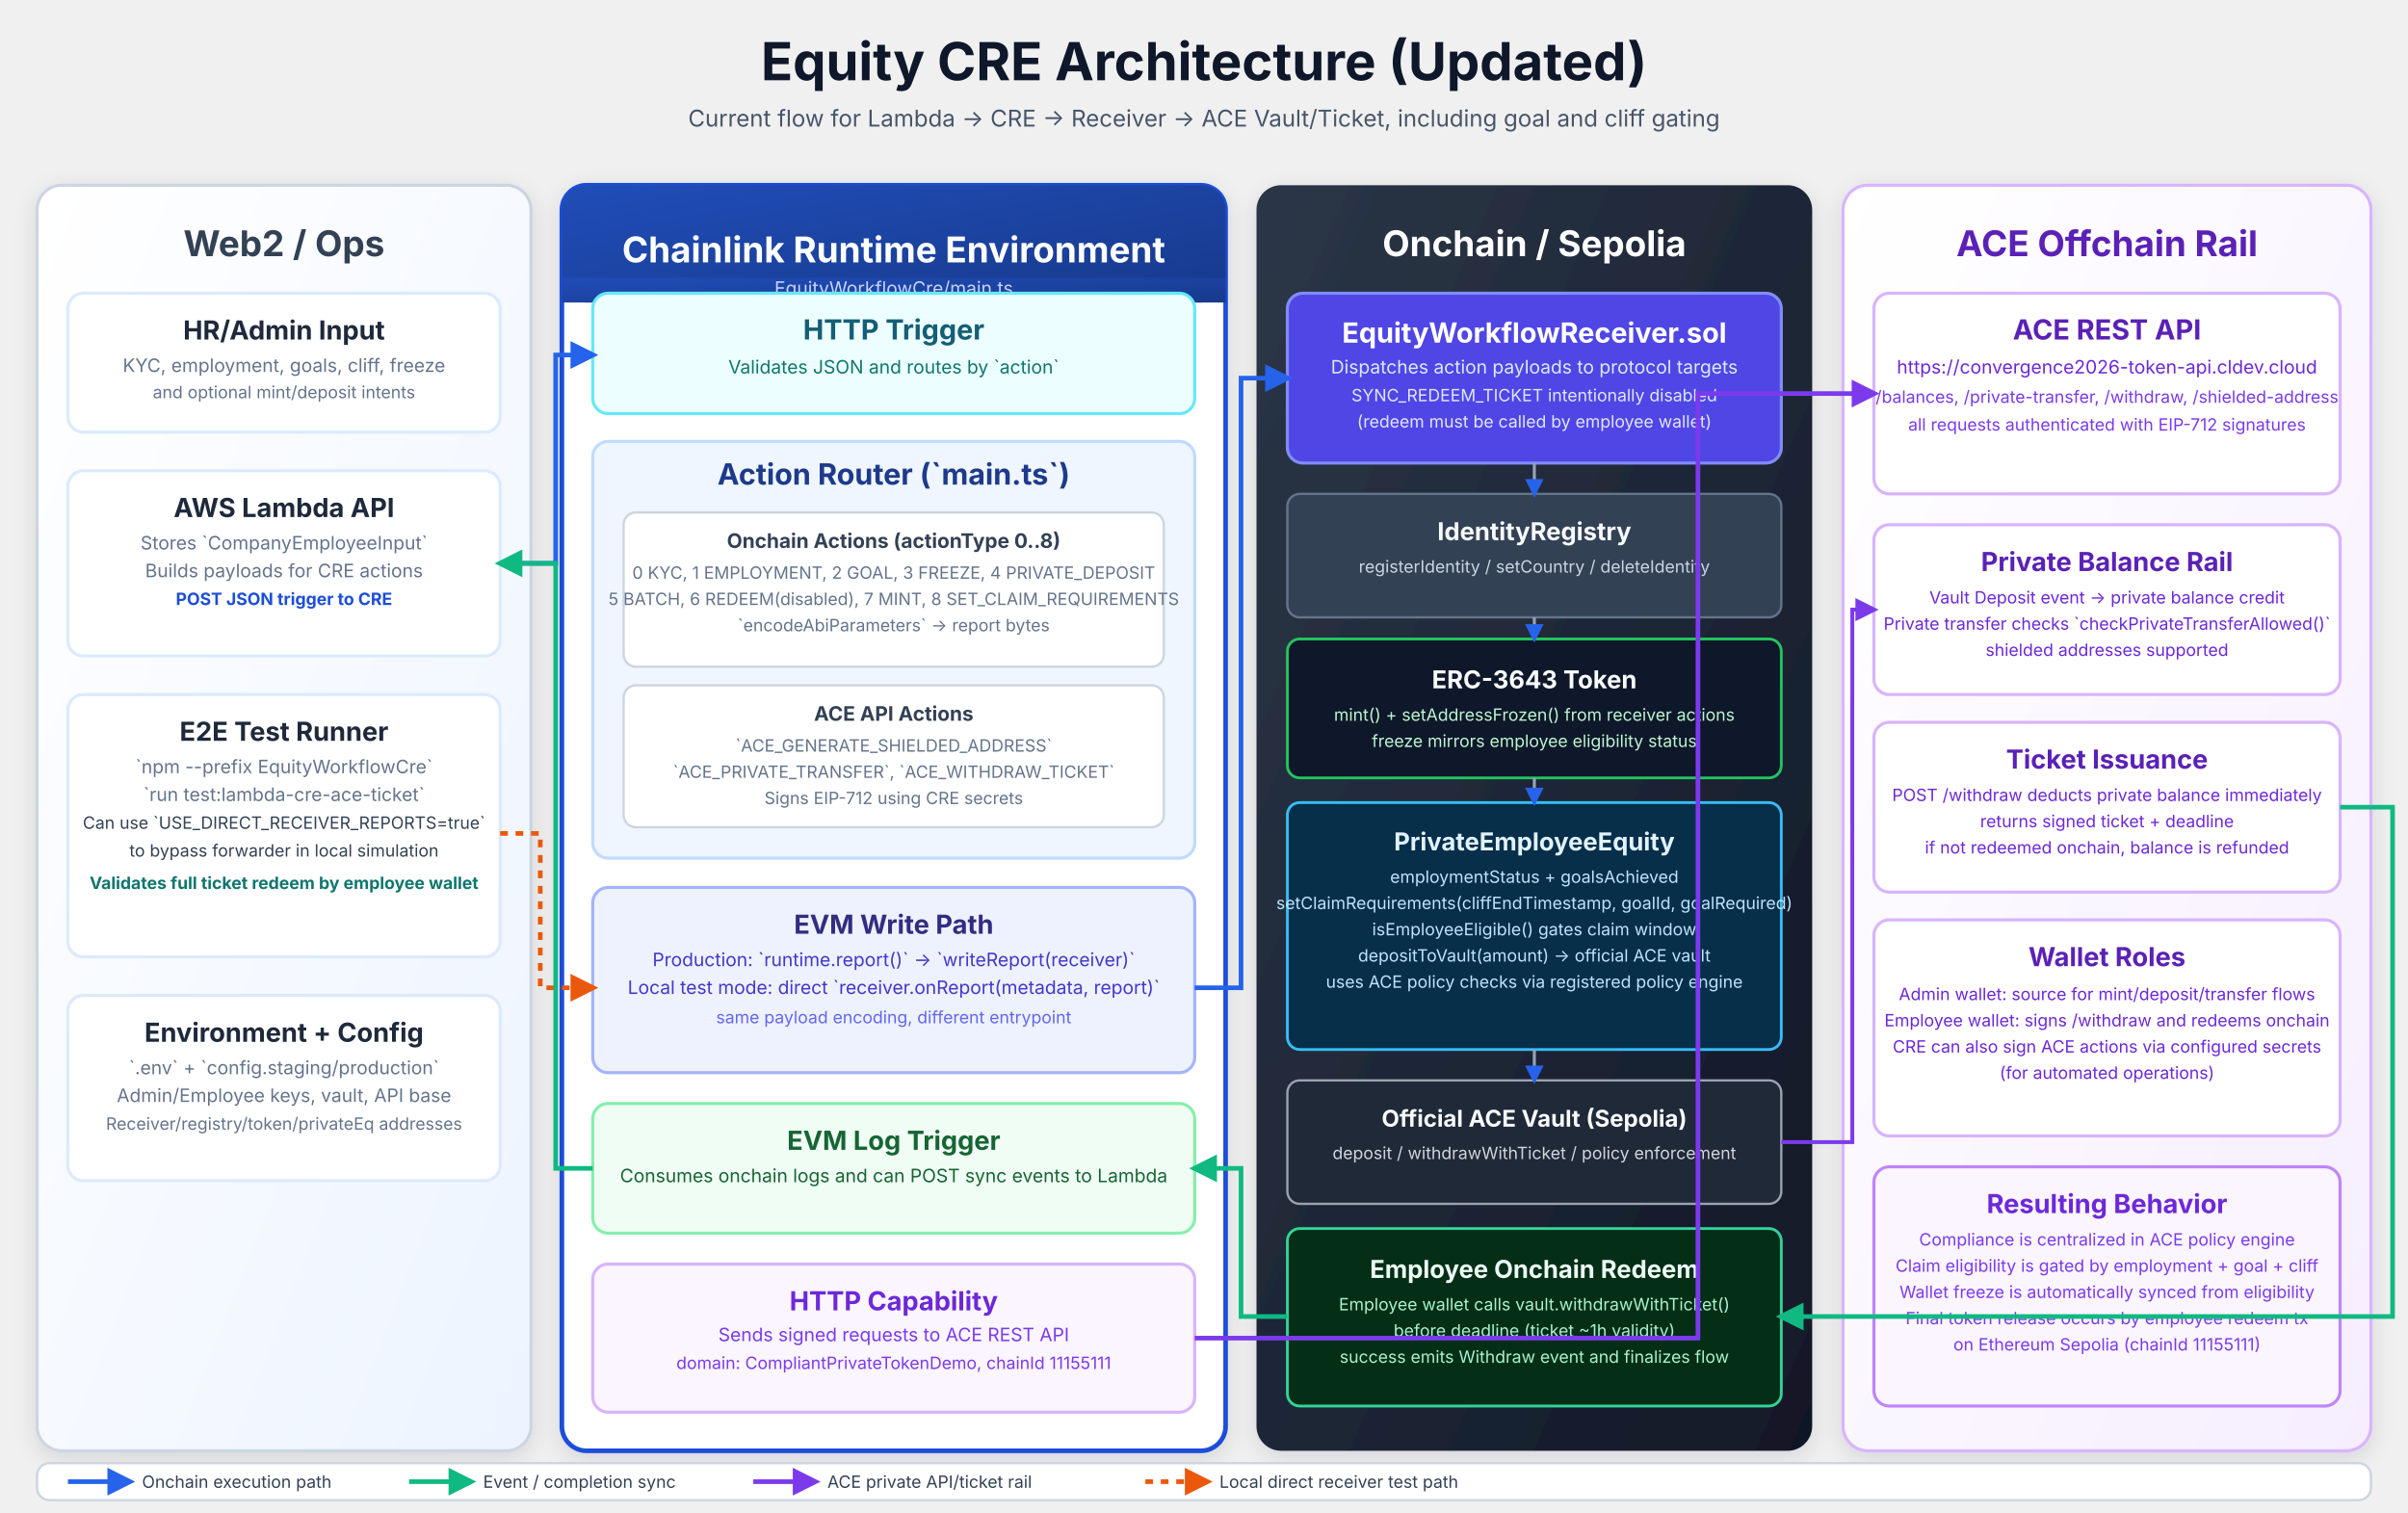
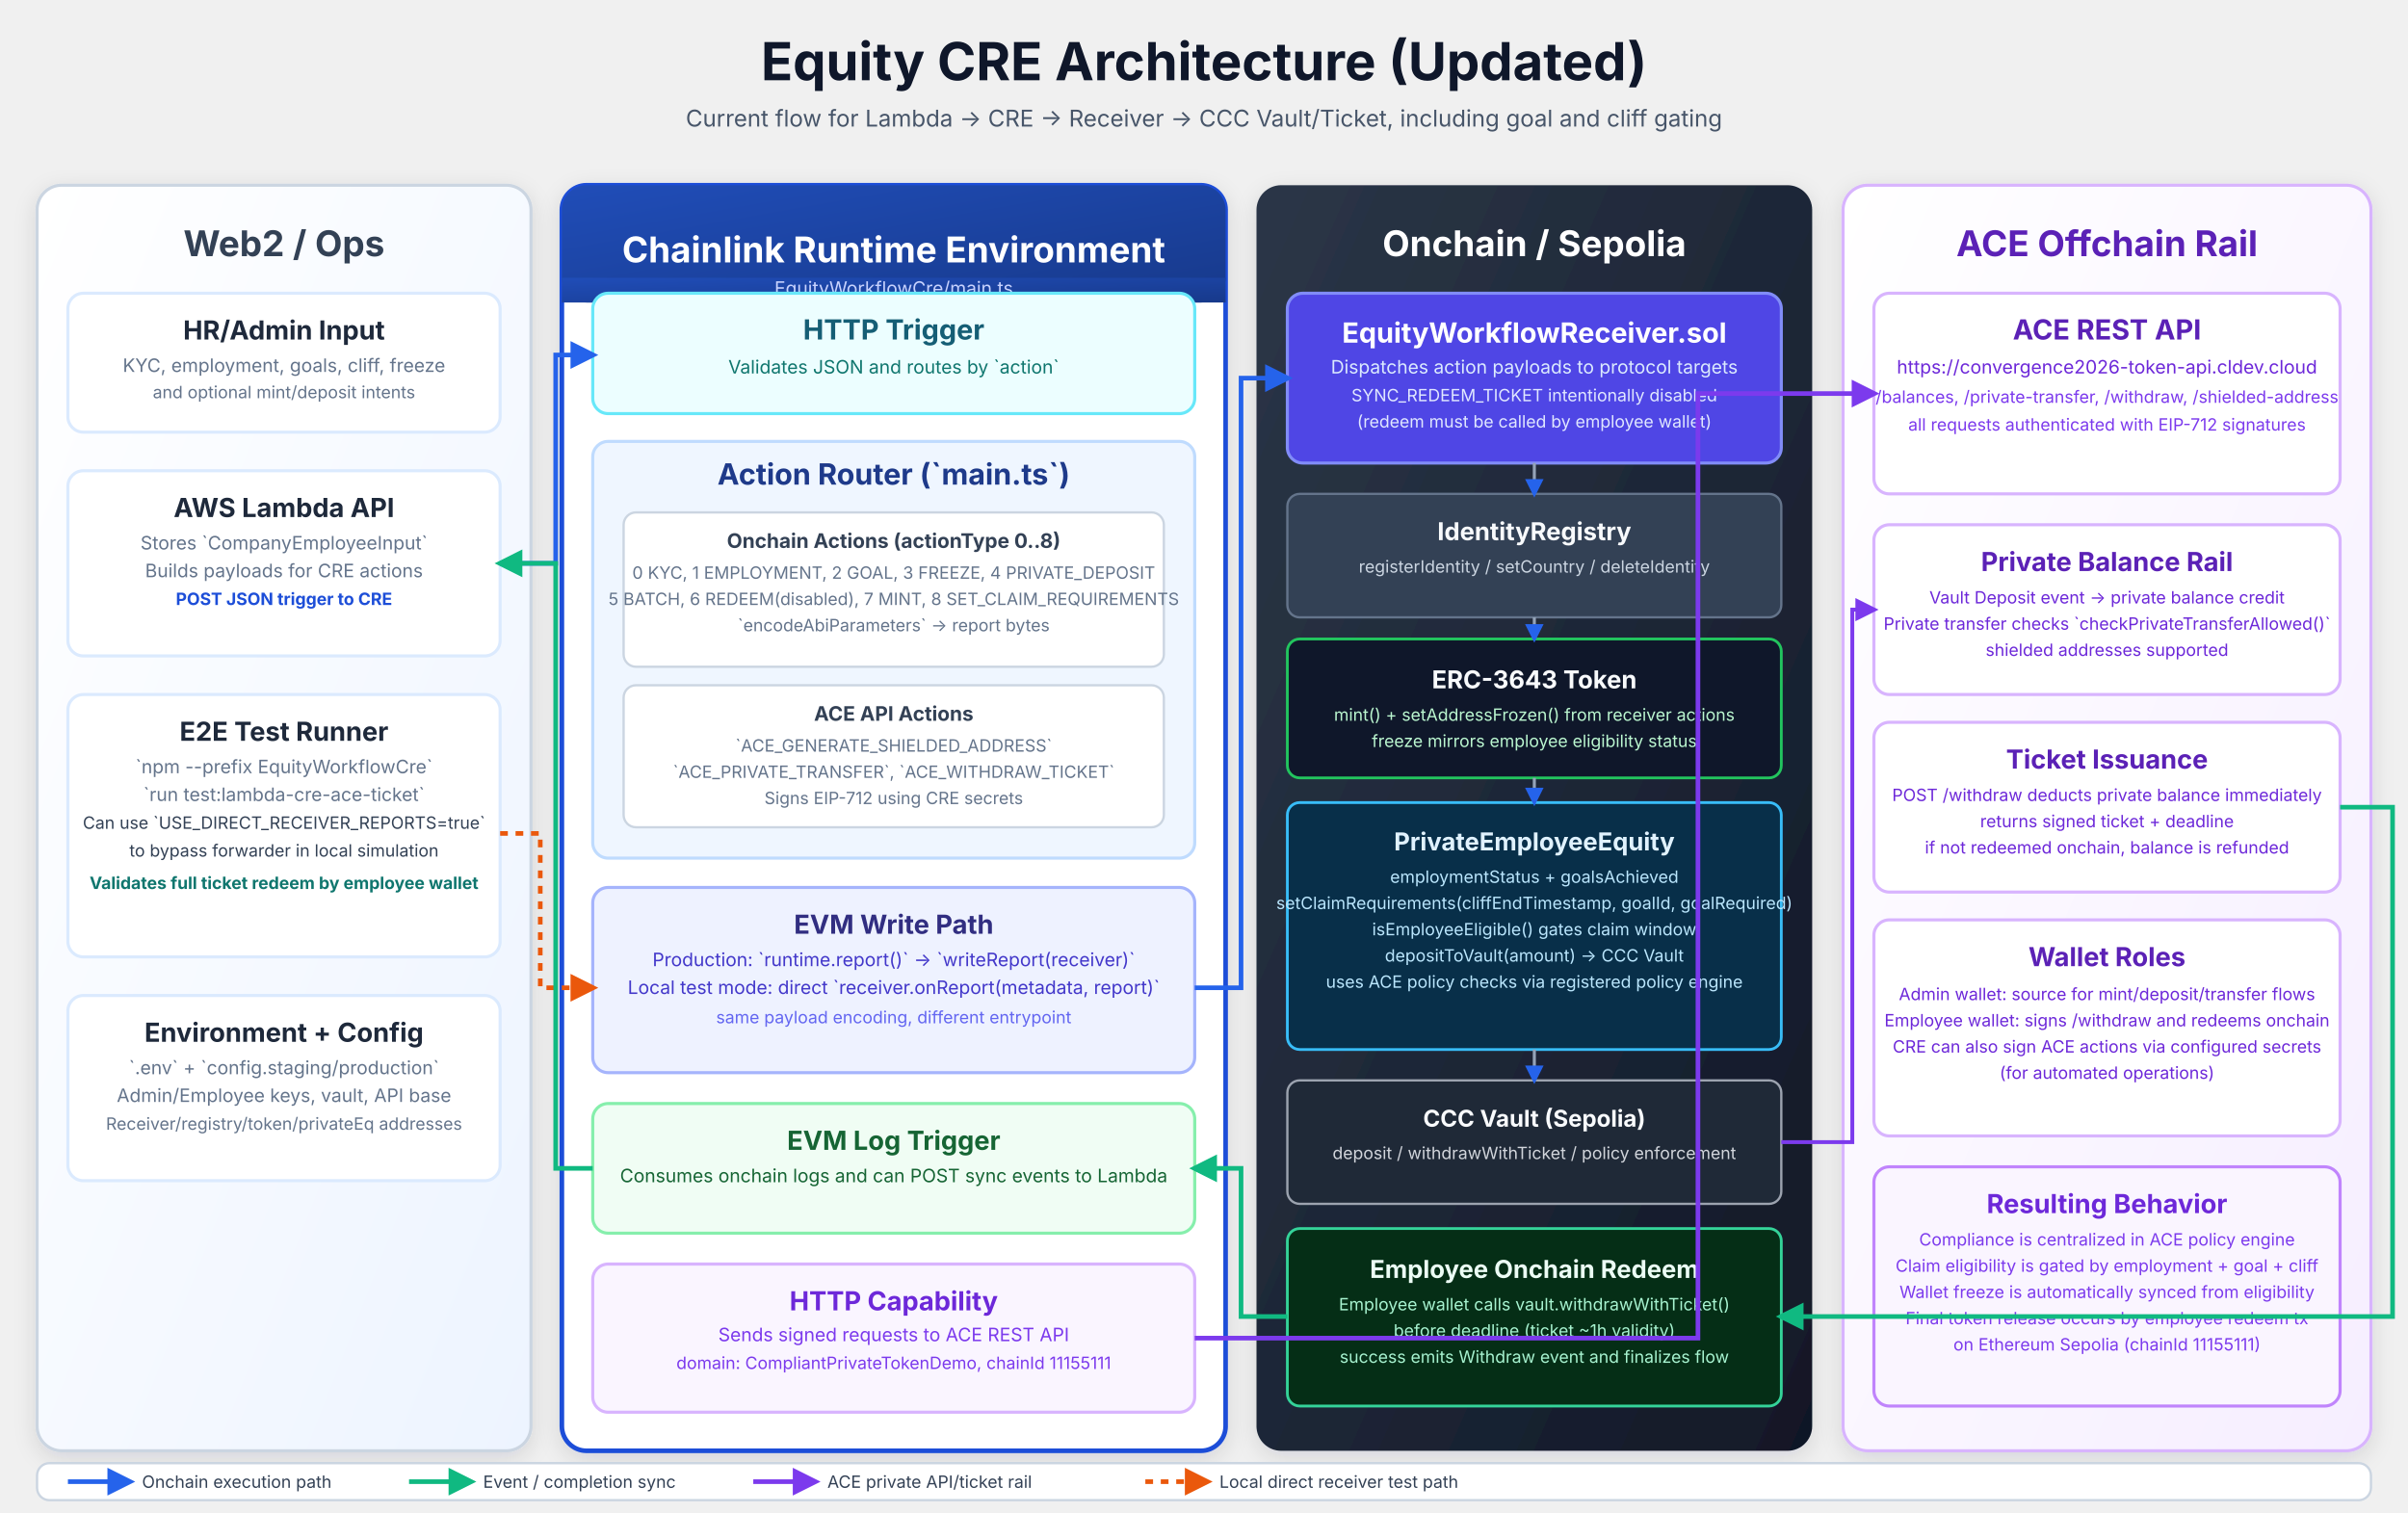
<svg xmlns="http://www.w3.org/2000/svg" viewBox="0 0 1560 980" width="100%" height="100%" style="background:#f3f7fb;font-family:'Segoe UI','Inter',Arial,sans-serif;">
  <defs>
    <filter id="shadow" x="-10%" y="-10%" width="120%" height="120%">
      <feDropShadow dx="0" dy="4" stdDeviation="7" flood-color="#0f172a" flood-opacity="0.12" />
    </filter>
    <linearGradient id="laneWeb2" x1="0" y1="0" x2="1" y2="1">
      <stop offset="0%" stop-color="#ffffff" />
      <stop offset="100%" stop-color="#edf4ff" />
    </linearGradient>
    <linearGradient id="laneCre" x1="0" y1="0" x2="1" y2="1">
      <stop offset="0%" stop-color="#204db8" />
      <stop offset="100%" stop-color="#17398a" />
    </linearGradient>
    <linearGradient id="laneChain" x1="0" y1="0" x2="1" y2="1">
      <stop offset="0%" stop-color="#2b3647" />
      <stop offset="100%" stop-color="#111827" />
    </linearGradient>
    <linearGradient id="laneAce" x1="0" y1="0" x2="1" y2="1">
      <stop offset="0%" stop-color="#ffffff" />
      <stop offset="100%" stop-color="#f6eeff" />
    </linearGradient>
    <marker id="arrBlue" viewBox="0 0 10 10" refX="8" refY="5" markerWidth="6" markerHeight="6" orient="auto">
      <path d="M 0 0 L 10 5 L 0 10 z" fill="#2563eb" />
    </marker>
    <marker id="arrGreen" viewBox="0 0 10 10" refX="8" refY="5" markerWidth="6" markerHeight="6" orient="auto">
      <path d="M 0 0 L 10 5 L 0 10 z" fill="#10b981" />
    </marker>
    <marker id="arrPurple" viewBox="0 0 10 10" refX="8" refY="5" markerWidth="6" markerHeight="6" orient="auto">
      <path d="M 0 0 L 10 5 L 0 10 z" fill="#7c3aed" />
    </marker>
    <marker id="arrOrange" viewBox="0 0 10 10" refX="8" refY="5" markerWidth="6" markerHeight="6" orient="auto">
      <path d="M 0 0 L 10 5 L 0 10 z" fill="#ea580c" />
    </marker>
  </defs>
  <text x="780" y="52" font-size="34" font-weight="700" fill="#0f172a" text-anchor="middle">Equity CRE Architecture (Updated)</text>
-   <text x="780" y="82" font-size="15" fill="#475569" text-anchor="middle">Current flow for Lambda -&gt; CRE -&gt; Receiver -&gt; ACE Vault/Ticket, including goal and cliff gating</text>
+   <text x="780" y="82" font-size="15" fill="#475569" text-anchor="middle">Current flow for Lambda -&gt; CRE -&gt; Receiver -&gt; CCC Vault/Ticket, including goal and cliff gating</text>
  <rect x="24" y="120" width="320" height="820" rx="16" fill="url(#laneWeb2)" stroke="#cbd5e1" stroke-width="2" filter="url(#shadow)" />
  <rect x="364" y="120" width="430" height="820" rx="16" fill="#ffffff" stroke="#1d4ed8" stroke-width="3" filter="url(#shadow)" />
  <rect x="364" y="120" width="430" height="76" rx="16" fill="url(#laneCre)" />
  <path d="M 364 180 L 794 180 L 794 196 L 364 196 Z" fill="url(#laneCre)" />
  <rect x="814" y="120" width="360" height="820" rx="16" fill="url(#laneChain)" filter="url(#shadow)" />
  <rect x="1194" y="120" width="342" height="820" rx="16" fill="url(#laneAce)" stroke="#d8b4fe" stroke-width="2" filter="url(#shadow)" />
  <text x="184" y="166" font-size="23" font-weight="700" fill="#334155" text-anchor="middle">Web2 / Ops</text>
  <text x="579" y="170" font-size="23" font-weight="700" fill="#ffffff" text-anchor="middle">Chainlink Runtime Environment</text>
  <text x="579" y="191" font-size="12" fill="#c7d2fe" text-anchor="middle">EquityWorkflowCre/main.ts</text>
  <text x="994" y="166" font-size="23" font-weight="700" fill="#ffffff" text-anchor="middle">Onchain / Sepolia</text>
  <text x="1365" y="166" font-size="23" font-weight="700" fill="#5b21b6" text-anchor="middle">ACE Offchain Rail</text>
  <rect x="44" y="190" width="280" height="90" rx="10" fill="#ffffff" stroke="#dbeafe" stroke-width="2" />
  <text x="184" y="220" font-size="17" font-weight="700" fill="#1e293b" text-anchor="middle">HR/Admin Input</text>
  <text x="184" y="241" font-size="12" fill="#64748b" text-anchor="middle">KYC, employment, goals, cliff, freeze</text>
  <text x="184" y="258" font-size="11" fill="#64748b" text-anchor="middle">and optional mint/deposit intents</text>
  <rect x="44" y="305" width="280" height="120" rx="10" fill="#ffffff" stroke="#dbeafe" stroke-width="2" />
  <text x="184" y="335" font-size="17" font-weight="700" fill="#1e293b" text-anchor="middle">AWS Lambda API</text>
  <text x="184" y="356" font-size="12" fill="#64748b" text-anchor="middle">Stores `CompanyEmployeeInput`</text>
  <text x="184" y="374" font-size="12" fill="#64748b" text-anchor="middle">Builds payloads for CRE actions</text>
  <text x="184" y="392" font-size="11" fill="#1d4ed8" font-weight="700" text-anchor="middle">POST JSON trigger to CRE</text>
  <rect x="44" y="450" width="280" height="170" rx="10" fill="#ffffff" stroke="#dbeafe" stroke-width="2" />
  <text x="184" y="480" font-size="17" font-weight="700" fill="#1e293b" text-anchor="middle">E2E Test Runner</text>
  <text x="184" y="501" font-size="12" fill="#64748b" text-anchor="middle">`npm --prefix EquityWorkflowCre`</text>
  <text x="184" y="519" font-size="12" fill="#64748b" text-anchor="middle">`run test:lambda-cre-ace-ticket`</text>
  <text x="184" y="537" font-size="11" fill="#334155" text-anchor="middle">Can use `USE_DIRECT_RECEIVER_REPORTS=true`</text>
  <text x="184" y="555" font-size="11" fill="#334155" text-anchor="middle">to bypass forwarder in local simulation</text>
  <text x="184" y="576" font-size="11" fill="#0f766e" font-weight="700" text-anchor="middle">Validates full ticket redeem by employee wallet</text>
  <rect x="44" y="645" width="280" height="120" rx="10" fill="#ffffff" stroke="#dbeafe" stroke-width="2" />
  <text x="184" y="675" font-size="17" font-weight="700" fill="#1e293b" text-anchor="middle">Environment + Config</text>
  <text x="184" y="696" font-size="12" fill="#64748b" text-anchor="middle">`.env` + `config.staging/production`</text>
  <text x="184" y="714" font-size="12" fill="#64748b" text-anchor="middle">Admin/Employee keys, vault, API base</text>
  <text x="184" y="732" font-size="11" fill="#64748b" text-anchor="middle">Receiver/registry/token/privateEq addresses</text>
  <rect x="384" y="190" width="390" height="78" rx="10" fill="#ecfeff" stroke="#67e8f9" stroke-width="2" />
  <text x="579" y="220" font-size="18" font-weight="700" fill="#155e75" text-anchor="middle">HTTP Trigger</text>
  <text x="579" y="242" font-size="12" fill="#0f766e" text-anchor="middle">Validates JSON and routes by `action`</text>
  <rect x="384" y="286" width="390" height="270" rx="10" fill="#eff6ff" stroke="#bfdbfe" stroke-width="2" />
  <text x="579" y="314" font-size="19" font-weight="700" fill="#1e3a8a" text-anchor="middle">Action Router (`main.ts`)</text>
  <rect x="404" y="332" width="350" height="100" rx="8" fill="#ffffff" stroke="#cbd5e1" stroke-width="1.5" />
  <text x="579" y="355" font-size="13" font-weight="700" fill="#334155" text-anchor="middle">Onchain Actions (actionType 0..8)</text>
  <text x="579" y="375" font-size="11" fill="#64748b" text-anchor="middle">0 KYC, 1 EMPLOYMENT, 2 GOAL, 3 FREEZE, 4 PRIVATE_DEPOSIT</text>
  <text x="579" y="392" font-size="11" fill="#64748b" text-anchor="middle">5 BATCH, 6 REDEEM(disabled), 7 MINT, 8 SET_CLAIM_REQUIREMENTS</text>
  <text x="579" y="409" font-size="11" fill="#64748b" text-anchor="middle">`encodeAbiParameters` -&gt; report bytes</text>
  <rect x="404" y="444" width="350" height="92" rx="8" fill="#ffffff" stroke="#cbd5e1" stroke-width="1.5" />
  <text x="579" y="467" font-size="13" font-weight="700" fill="#334155" text-anchor="middle">ACE API Actions</text>
  <text x="579" y="487" font-size="11" fill="#64748b" text-anchor="middle">`ACE_GENERATE_SHIELDED_ADDRESS`</text>
  <text x="579" y="504" font-size="11" fill="#64748b" text-anchor="middle">`ACE_PRIVATE_TRANSFER`, `ACE_WITHDRAW_TICKET`</text>
  <text x="579" y="521" font-size="11" fill="#64748b" text-anchor="middle">Signs EIP-712 using CRE secrets</text>
  <rect x="384" y="575" width="390" height="120" rx="10" fill="#eef2ff" stroke="#a5b4fc" stroke-width="2" />
  <text x="579" y="605" font-size="17" font-weight="700" fill="#312e81" text-anchor="middle">EVM Write Path</text>
  <text x="579" y="626" font-size="12" fill="#4338ca" text-anchor="middle">Production: `runtime.report()` -&gt; `writeReport(receiver)`</text>
  <text x="579" y="644" font-size="12" fill="#4338ca" text-anchor="middle">Local test mode: direct `receiver.onReport(metadata, report)`</text>
  <text x="579" y="663" font-size="11" fill="#6366f1" text-anchor="middle">same payload encoding, different entrypoint</text>
  <rect x="384" y="715" width="390" height="84" rx="10" fill="#f0fdf4" stroke="#86efac" stroke-width="2" />
  <text x="579" y="745" font-size="17" font-weight="700" fill="#166534" text-anchor="middle">EVM Log Trigger</text>
  <text x="579" y="766" font-size="12" fill="#166534" text-anchor="middle">Consumes onchain logs and can POST sync events to Lambda</text>
  <rect x="384" y="819" width="390" height="96" rx="10" fill="#faf5ff" stroke="#d8b4fe" stroke-width="2" />
  <text x="579" y="849" font-size="17" font-weight="700" fill="#6d28d9" text-anchor="middle">HTTP Capability</text>
  <text x="579" y="869" font-size="12" fill="#7c3aed" text-anchor="middle">Sends signed requests to ACE REST API</text>
  <text x="579" y="887" font-size="11" fill="#7c3aed" text-anchor="middle">domain: CompliantPrivateTokenDemo, chainId 11155111</text>
  <rect x="834" y="190" width="320" height="110" rx="10" fill="#4f46e5" stroke="#818cf8" stroke-width="2" />
  <text x="994" y="222" font-size="18" font-weight="700" fill="#ffffff" text-anchor="middle">EquityWorkflowReceiver.sol</text>
  <text x="994" y="242" font-size="12" fill="#dbeafe" text-anchor="middle">Dispatches action payloads to protocol targets</text>
  <text x="994" y="260" font-size="11" fill="#e0e7ff" text-anchor="middle">SYNC_REDEEM_TICKET intentionally disabled</text>
  <text x="994" y="277" font-size="11" fill="#e0e7ff" text-anchor="middle">(redeem must be called by employee wallet)</text>
  <rect x="834" y="320" width="320" height="80" rx="8" fill="#334155" stroke="#64748b" stroke-width="1.5" />
  <text x="994" y="350" font-size="16" font-weight="700" fill="#f8fafc" text-anchor="middle">IdentityRegistry</text>
  <text x="994" y="371" font-size="11" fill="#cbd5e1" text-anchor="middle">registerIdentity / setCountry / deleteIdentity</text>
  <rect x="834" y="414" width="320" height="90" rx="8" fill="#0f172a" stroke="#22c55e" stroke-width="1.8" />
  <text x="994" y="446" font-size="16" font-weight="700" fill="#f8fafc" text-anchor="middle">ERC-3643 Token</text>
  <text x="994" y="467" font-size="11" fill="#bbf7d0" text-anchor="middle">mint() + setAddressFrozen() from receiver actions</text>
  <text x="994" y="484" font-size="11" fill="#bbf7d0" text-anchor="middle">freeze mirrors employee eligibility status</text>
  <rect x="834" y="520" width="320" height="160" rx="8" fill="#082f49" stroke="#38bdf8" stroke-width="1.8" />
  <text x="994" y="551" font-size="16" font-weight="700" fill="#e0f2fe" text-anchor="middle">PrivateEmployeeEquity</text>
  <text x="994" y="572" font-size="11" fill="#bae6fd" text-anchor="middle">employmentStatus + goalsAchieved</text>
  <text x="994" y="589" font-size="11" fill="#bae6fd" text-anchor="middle">setClaimRequirements(cliffEndTimestamp, goalId, goalRequired)</text>
  <text x="994" y="606" font-size="11" fill="#bae6fd" text-anchor="middle">isEmployeeEligible() gates claim window</text>
-   <text x="994" y="623" font-size="11" fill="#bae6fd" text-anchor="middle">depositToVault(amount) -&gt; official ACE vault</text>
+   <text x="994" y="623" font-size="11" fill="#bae6fd" text-anchor="middle">depositToVault(amount) -&gt; CCC Vault</text>
  <text x="994" y="640" font-size="11" fill="#bae6fd" text-anchor="middle">uses ACE policy checks via registered policy engine</text>
  <rect x="834" y="700" width="320" height="80" rx="8" fill="#1f2937" stroke="#9ca3af" stroke-width="1.5" />
-   <text x="994" y="730" font-size="15" font-weight="700" fill="#f8fafc" text-anchor="middle">Official ACE Vault (Sepolia)</text>
+   <text x="994" y="730" font-size="15" font-weight="700" fill="#f8fafc" text-anchor="middle">CCC Vault (Sepolia)</text>
  <text x="994" y="751" font-size="11" fill="#d1d5db" text-anchor="middle">deposit / withdrawWithTicket / policy enforcement</text>
  <rect x="834" y="796" width="320" height="115" rx="8" fill="#052e16" stroke="#34d399" stroke-width="1.8" />
  <text x="994" y="828" font-size="16" font-weight="700" fill="#ecfdf5" text-anchor="middle">Employee Onchain Redeem</text>
  <text x="994" y="849" font-size="11" fill="#a7f3d0" text-anchor="middle">Employee wallet calls vault.withdrawWithTicket()</text>
  <text x="994" y="866" font-size="11" fill="#a7f3d0" text-anchor="middle">before deadline (ticket ~1h validity)</text>
  <text x="994" y="883" font-size="11" fill="#a7f3d0" text-anchor="middle">success emits Withdraw event and finalizes flow</text>
  <rect x="1214" y="190" width="302" height="130" rx="10" fill="#ffffff" stroke="#d8b4fe" stroke-width="2" />
  <text x="1365" y="220" font-size="18" font-weight="700" fill="#5b21b6" text-anchor="middle">ACE REST API</text>
  <text x="1365" y="242" font-size="12" fill="#6d28d9" text-anchor="middle">https://convergence2026-token-api.cldev.cloud</text>
  <text x="1365" y="261" font-size="11" fill="#7c3aed" text-anchor="middle">/balances, /private-transfer, /withdraw, /shielded-address</text>
  <text x="1365" y="279" font-size="11" fill="#7c3aed" text-anchor="middle">all requests authenticated with EIP-712 signatures</text>
  <rect x="1214" y="340" width="302" height="110" rx="10" fill="#ffffff" stroke="#d8b4fe" stroke-width="2" />
  <text x="1365" y="370" font-size="17" font-weight="700" fill="#5b21b6" text-anchor="middle">Private Balance Rail</text>
  <text x="1365" y="391" font-size="11" fill="#6d28d9" text-anchor="middle">Vault Deposit event -&gt; private balance credit</text>
  <text x="1365" y="408" font-size="11" fill="#6d28d9" text-anchor="middle">Private transfer checks `checkPrivateTransferAllowed()`</text>
  <text x="1365" y="425" font-size="11" fill="#6d28d9" text-anchor="middle">shielded addresses supported</text>
  <rect x="1214" y="468" width="302" height="110" rx="10" fill="#ffffff" stroke="#d8b4fe" stroke-width="2" />
  <text x="1365" y="498" font-size="17" font-weight="700" fill="#5b21b6" text-anchor="middle">Ticket Issuance</text>
  <text x="1365" y="519" font-size="11" fill="#6d28d9" text-anchor="middle">POST /withdraw deducts private balance immediately</text>
  <text x="1365" y="536" font-size="11" fill="#6d28d9" text-anchor="middle">returns signed ticket + deadline</text>
  <text x="1365" y="553" font-size="11" fill="#6d28d9" text-anchor="middle">if not redeemed onchain, balance is refunded</text>
  <rect x="1214" y="596" width="302" height="140" rx="10" fill="#ffffff" stroke="#d8b4fe" stroke-width="2" />
  <text x="1365" y="626" font-size="17" font-weight="700" fill="#5b21b6" text-anchor="middle">Wallet Roles</text>
  <text x="1365" y="648" font-size="11" fill="#6d28d9" text-anchor="middle">Admin wallet: source for mint/deposit/transfer flows</text>
  <text x="1365" y="665" font-size="11" fill="#6d28d9" text-anchor="middle">Employee wallet: signs /withdraw and redeems onchain</text>
  <text x="1365" y="682" font-size="11" fill="#6d28d9" text-anchor="middle">CRE can also sign ACE actions via configured secrets</text>
  <text x="1365" y="699" font-size="11" fill="#6d28d9" text-anchor="middle">(for automated operations)</text>
  <rect x="1214" y="756" width="302" height="155" rx="10" fill="#faf5ff" stroke="#c084fc" stroke-width="2" />
  <text x="1365" y="786" font-size="17" font-weight="700" fill="#6d28d9" text-anchor="middle">Resulting Behavior</text>
  <text x="1365" y="807" font-size="11" fill="#7c3aed" text-anchor="middle">Compliance is centralized in ACE policy engine</text>
  <text x="1365" y="824" font-size="11" fill="#7c3aed" text-anchor="middle">Claim eligibility is gated by employment + goal + cliff</text>
  <text x="1365" y="841" font-size="11" fill="#7c3aed" text-anchor="middle">Wallet freeze is automatically synced from eligibility</text>
  <text x="1365" y="858" font-size="11" fill="#7c3aed" text-anchor="middle">Final token release occurs by employee redeem tx</text>
  <text x="1365" y="875" font-size="11" fill="#7c3aed" text-anchor="middle">on Ethereum Sepolia (chainId 11155111)</text>
  <path d="M 324 365 L 360 365 L 360 230 L 384 230" fill="none" stroke="#2563eb" stroke-width="3" marker-end="url(#arrBlue)" />
  <path d="M 324 540 L 350 540 L 350 640 L 384 640" fill="none" stroke="#ea580c" stroke-width="3" stroke-dasharray="5 5" marker-end="url(#arrOrange)" />
  <path d="M 774 640 L 804 640 L 804 245 L 834 245" fill="none" stroke="#2563eb" stroke-width="3" marker-end="url(#arrBlue)" />
  <path d="M 774 867 L 1100 867 L 1100 255 L 1214 255" fill="none" stroke="#7c3aed" stroke-width="3" marker-end="url(#arrPurple)" />
  <path d="M 994 300 L 994 320" fill="none" stroke="#94a3b8" stroke-width="2" marker-end="url(#arrBlue)" />
  <path d="M 994 400 L 994 414" fill="none" stroke="#94a3b8" stroke-width="2" marker-end="url(#arrBlue)" />
  <path d="M 994 504 L 994 520" fill="none" stroke="#94a3b8" stroke-width="2" marker-end="url(#arrBlue)" />
  <path d="M 994 680 L 994 700" fill="none" stroke="#94a3b8" stroke-width="2" marker-end="url(#arrBlue)" />
  <path d="M 1154 740 L 1200 740 L 1200 395 L 1214 395" fill="none" stroke="#7c3aed" stroke-width="2.5" marker-end="url(#arrPurple)" />
  <path d="M 1516 523 L 1550 523 L 1550 853 L 1154 853" fill="none" stroke="#10b981" stroke-width="3" marker-end="url(#arrGreen)" />
  <path d="M 834 853 L 804 853 L 804 757 L 774 757" fill="none" stroke="#10b981" stroke-width="3" marker-end="url(#arrGreen)" />
  <path d="M 384 757 L 360 757 L 360 365 L 324 365" fill="none" stroke="#10b981" stroke-width="3" marker-end="url(#arrGreen)" />
  <rect x="24" y="948" width="1512" height="24" rx="8" fill="#ffffff" stroke="#cbd5e1" stroke-width="1.5" />
  <line x1="44" y1="960" x2="84" y2="960" stroke="#2563eb" stroke-width="3" marker-end="url(#arrBlue)" />
  <text x="92" y="964" font-size="11" fill="#334155">Onchain execution path</text>
  <line x1="265" y1="960" x2="305" y2="960" stroke="#10b981" stroke-width="3" marker-end="url(#arrGreen)" />
  <text x="313" y="964" font-size="11" fill="#334155">Event / completion sync</text>
  <line x1="488" y1="960" x2="528" y2="960" stroke="#7c3aed" stroke-width="3" marker-end="url(#arrPurple)" />
  <text x="536" y="964" font-size="11" fill="#334155">ACE private API/ticket rail</text>
  <line x1="742" y1="960" x2="782" y2="960" stroke="#ea580c" stroke-width="3" stroke-dasharray="5 5" marker-end="url(#arrOrange)" />
  <text x="790" y="964" font-size="11" fill="#334155">Local direct receiver test path</text>
</svg>
